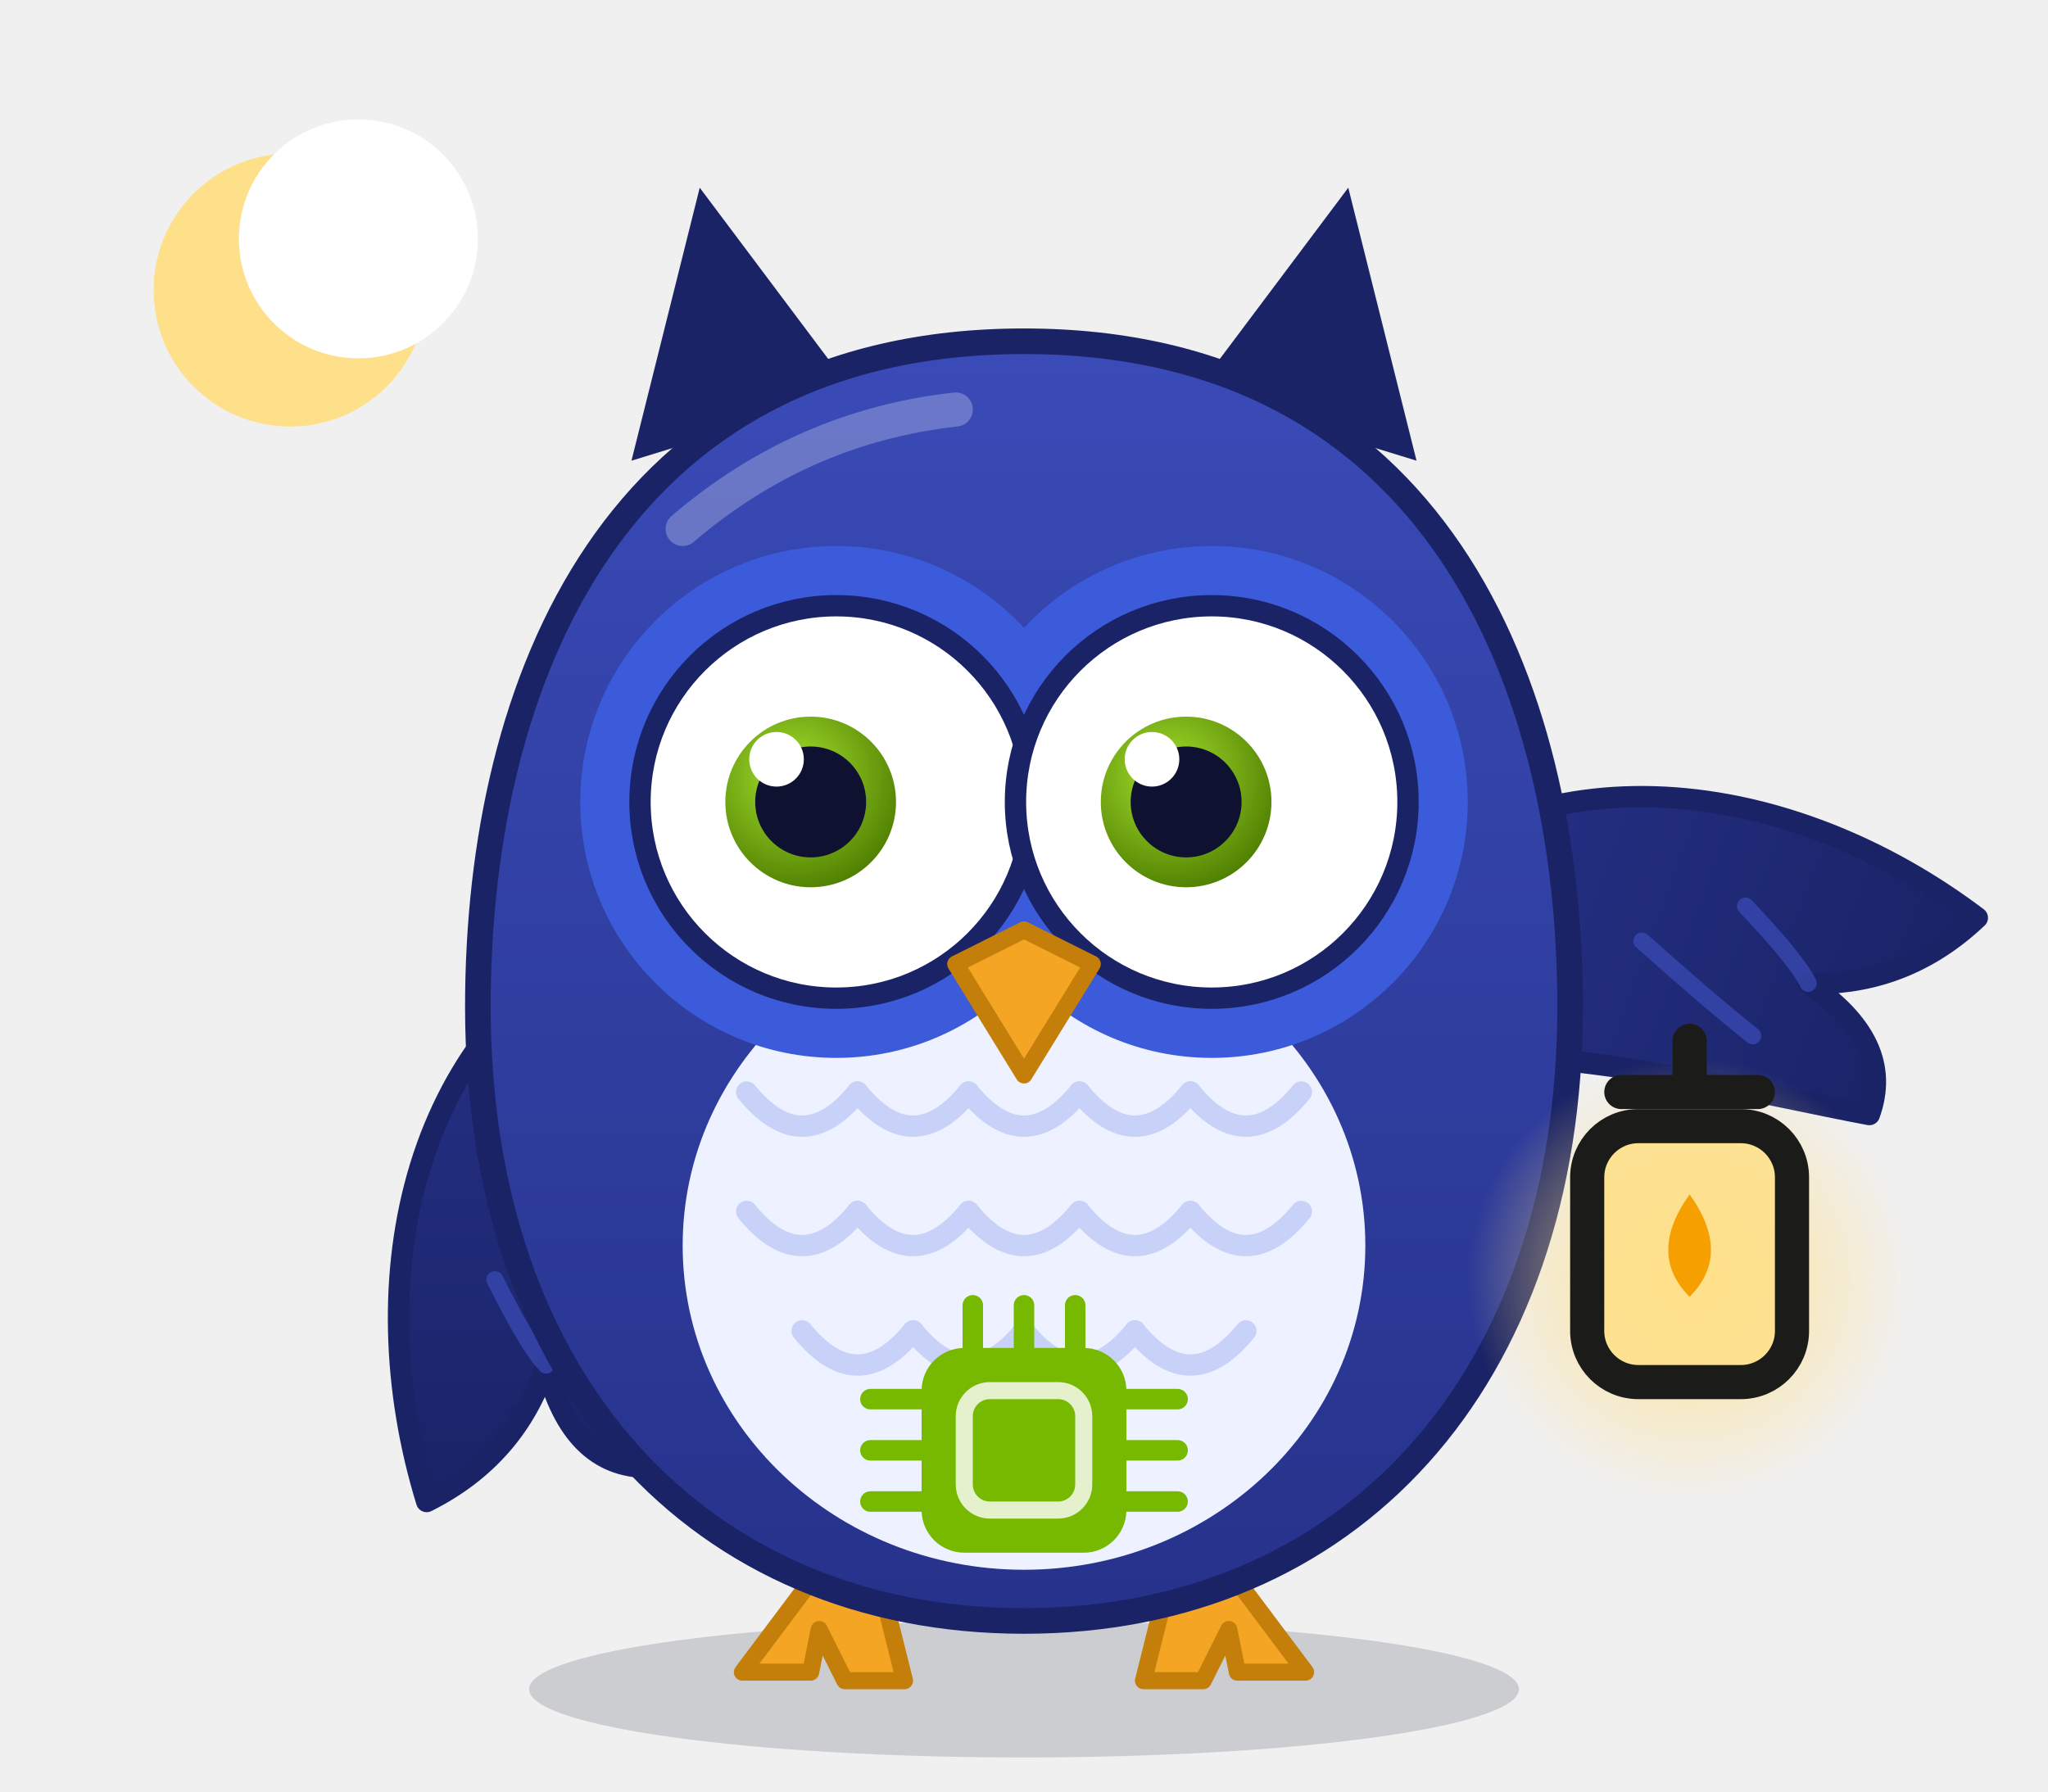
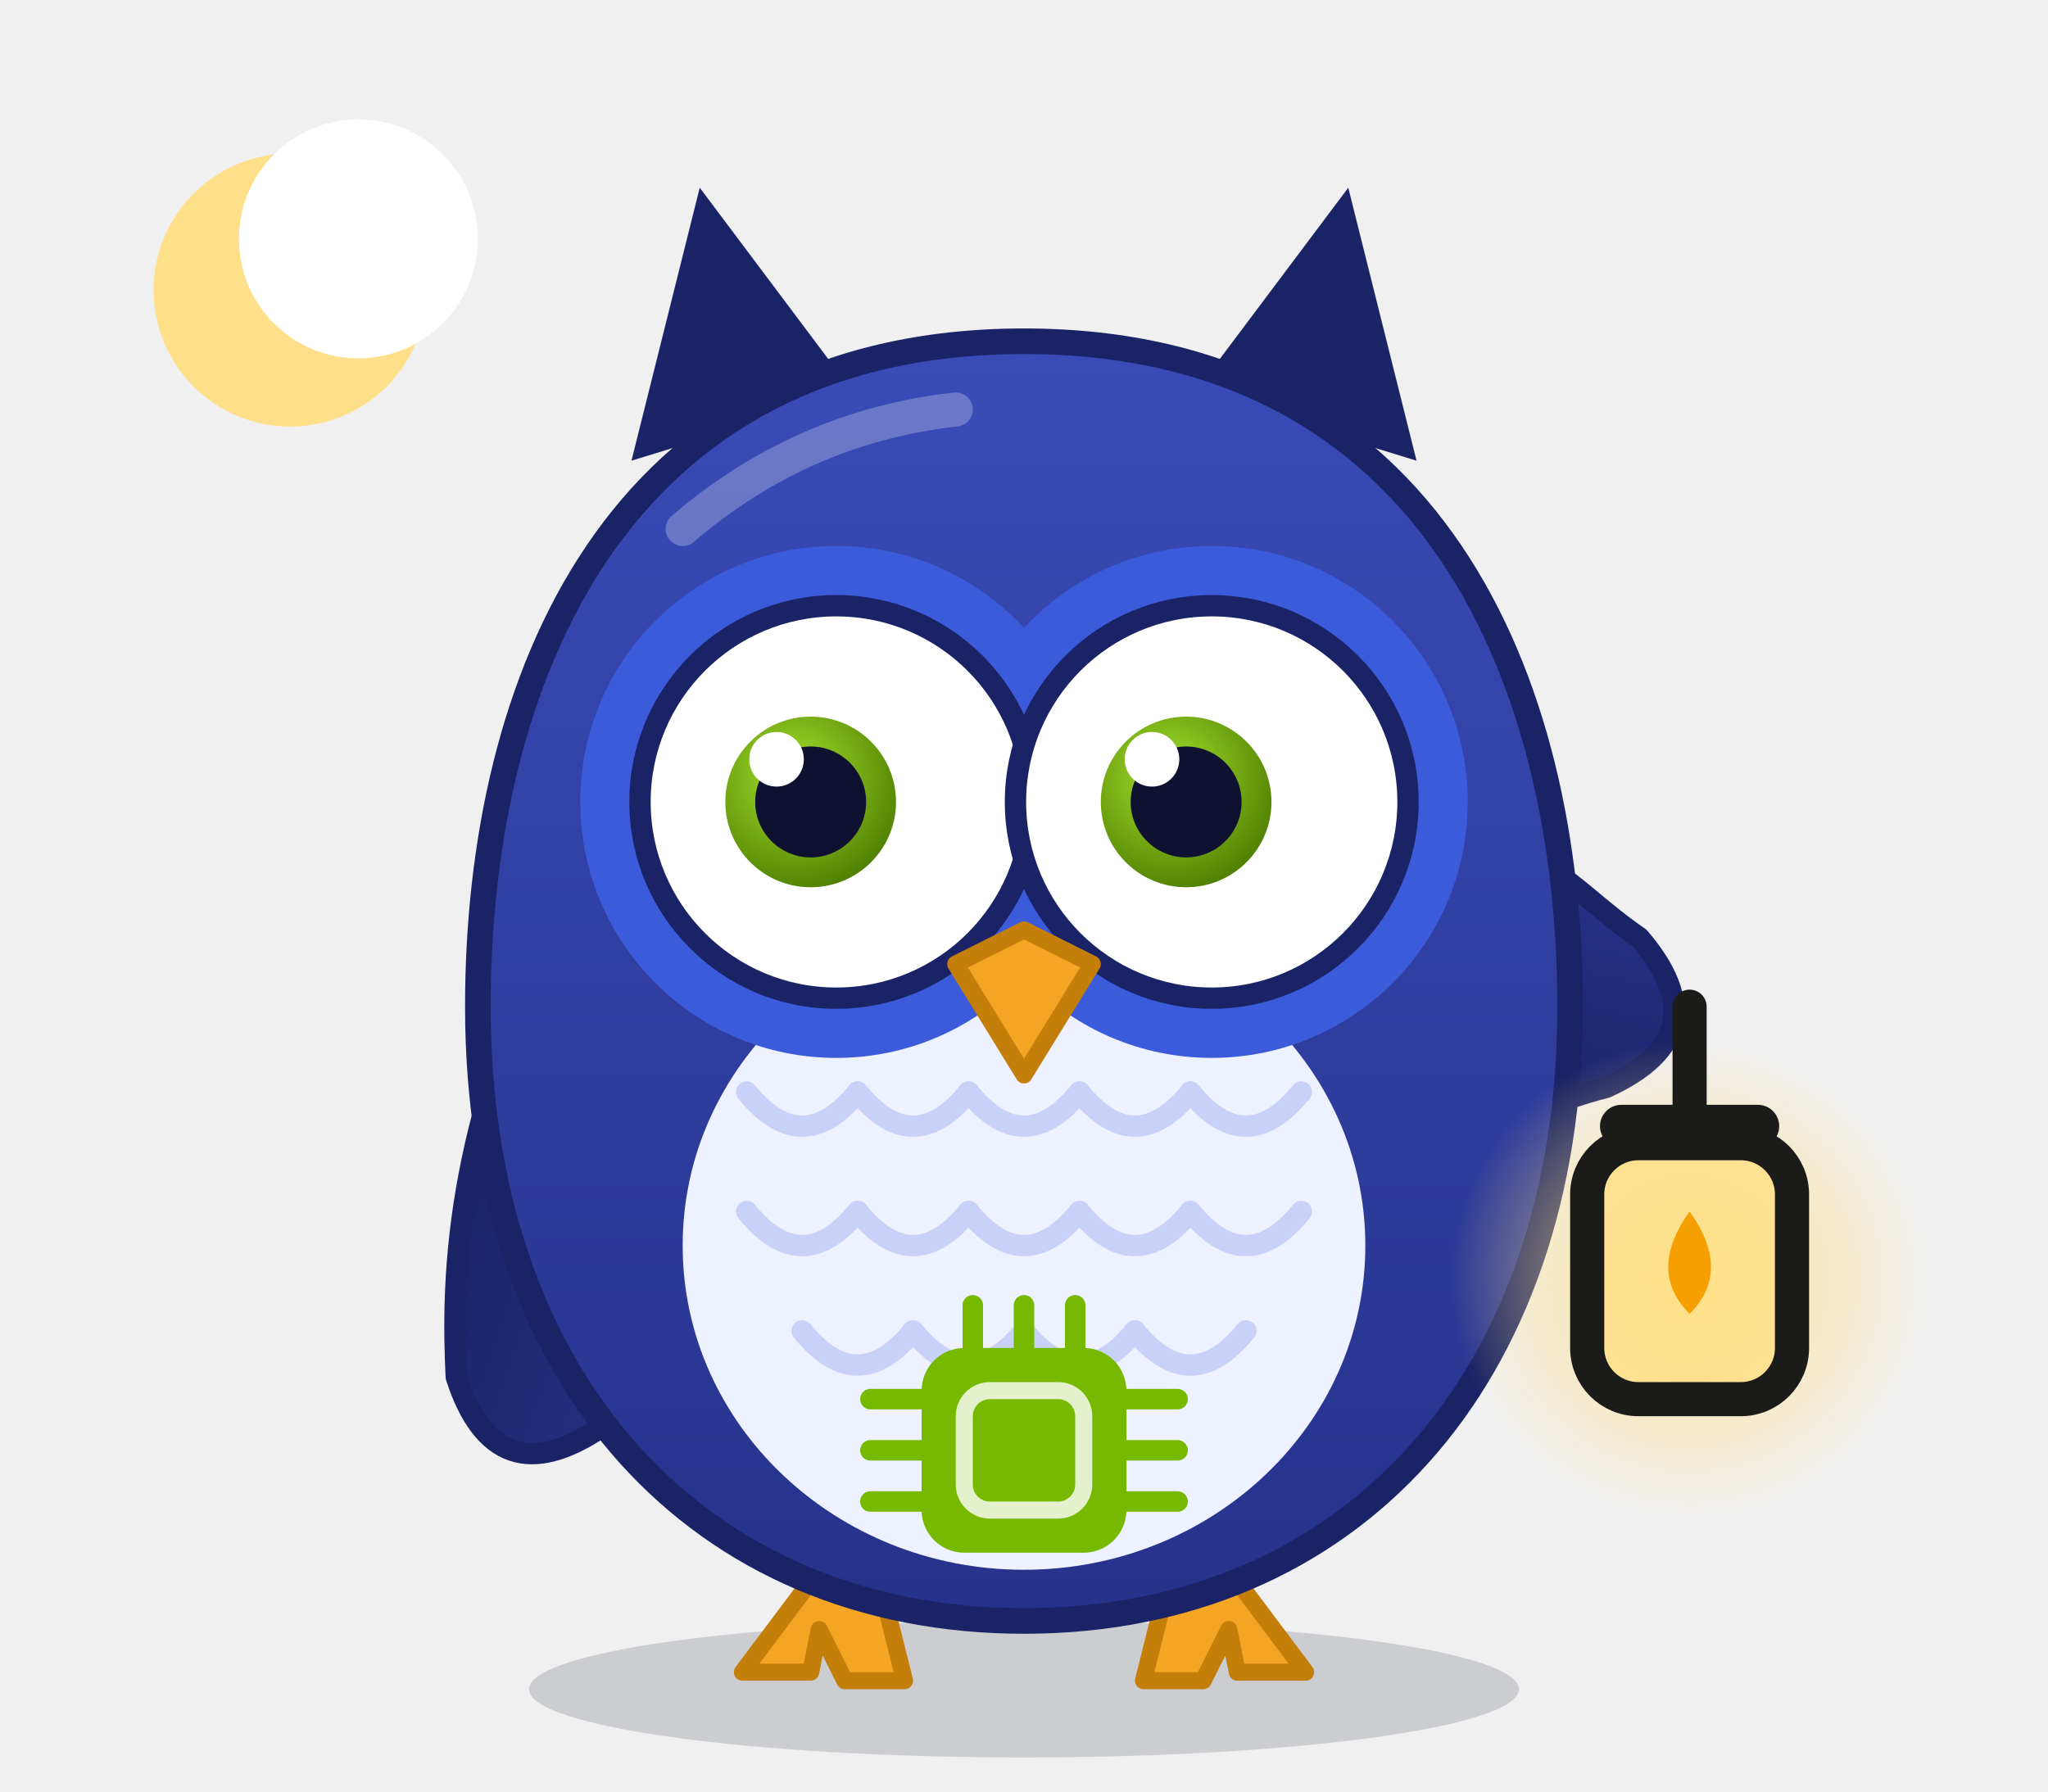
<svg xmlns="http://www.w3.org/2000/svg" viewBox="0 0 240 210" width="240" height="210" role="img">
  <defs>
    <linearGradient id="nb" x1="0" y1="0" x2="0" y2="1">
      <stop offset="0" stop-color="#3A4BB8" />
      <stop offset="1" stop-color="#26328A" />
    </linearGradient>
    <linearGradient id="nw" x1="0" y1="0" x2="0" y2="1">
      <stop offset="0" stop-color="#26328A" />
      <stop offset="1" stop-color="#1A2366" />
    </linearGradient>
    <radialGradient id="ng" cx="0.5" cy="0.5" r="0.5">
      <stop offset="0" stop-color="#FFE08A" stop-opacity="0.95" />
      <stop offset="1" stop-color="#FFE08A" stop-opacity="0" />
    </radialGradient>
    <radialGradient id="ni" cx="0.4" cy="0.35" r="0.7">
      <stop offset="0" stop-color="#A6E22E" />
      <stop offset="1" stop-color="#4E7D00" />
    </radialGradient>
  </defs>
  <circle cx="34" cy="34" r="16" fill="#FFE08A" />
  <circle cx="42" cy="28" r="14" fill="#fff" />
  <ellipse cx="120" cy="198" rx="58" ry="8" fill="rgba(16,20,48,0.16)" />
  <g fill="#F5A524" stroke="#C47F0A" stroke-width="2" stroke-linejoin="round">
    <path d="M96 184 l-9 12 h8 l1 -5 l3 6 h7 l-3 -12 z" />
    <path d="M144 184 l9 12 h-8 l-1 -5 l-3 6 h-7 l3 -12 z" />
  </g>
-   <g transform="rotate(0 78 112)">
-     <path d="M74 108 C48 120 42 150 50 176 C58 172 62 166 64 160 C66 168 70 172 76 172 C78 160 80 140 86 124 Z" fill="url(#nw)" stroke="#1A2366" stroke-width="2.5" stroke-linejoin="round" />
-     <path d="M58 150 Q62 158 64 160 M66 140 Q70 150 72 156" fill="none" stroke="#3A4BB8" stroke-width="2" stroke-linecap="round" opacity="0.7" />
+   <g transform="translate(80 112) rotate(109.0)">
+     <path d="M0 -15 C27.608 -21 45.351 -14 55.351 -9 Q67.351 0 55.351 9 C45.351 13 27.608 19 0 15 Z" fill="url(#nw)" stroke="#1A2366" stroke-width="2.5" stroke-linejoin="round" />
+     <path d="M41.351 -5 q7 4 0 9 M29.351 -7 q7 6 0 13" fill="none" stroke="#3A4BB8" stroke-width="2" stroke-linecap="round" opacity="0.75" />
  </g>
-   <g transform="translate(240 0) scale(-1 1)">
-     <g transform="rotate(70 78 112)">
-       <path d="M74 108 C48 120 42 150 50 176 C58 172 62 166 64 160 C66 168 70 172 76 172 C78 160 80 140 86 124 Z" fill="url(#nw)" stroke="#1A2366" stroke-width="2.5" stroke-linejoin="round" />
-       <path d="M58 150 Q62 158 64 160 M66 140 Q70 150 72 156" fill="none" stroke="#3A4BB8" stroke-width="2" stroke-linecap="round" opacity="0.7" />
-     </g>
+   <g transform="translate(160 112) rotate(12.5)">
+     <path d="M0 15 C16.595 21 20.878 14 30.878 9 Q42.878 0 30.878 -9 C20.878 -13 16.595 -19 0 -15 Z" fill="url(#nw)" stroke="#1A2366" stroke-width="2.5" stroke-linejoin="round" />
+     <path d="M16.878 5 q7 4 0 -9 M4.878 7 q7 6 0 -13" fill="none" stroke="#3A4BB8" stroke-width="2" stroke-linecap="round" opacity="0.75" />
  </g>
  <path d="M74 54 L82 22 L100 46 Z" fill="#1A2366" />
  <path d="M166 54 L158 22 L140 46 Z" fill="#1A2366" />
  <path d="M120 40 C168 40 184 80 184 118 C184 162 158 190 120 190 C82 190 56 162 56 118 C56 80 72 40 120 40 Z" fill="url(#nb)" stroke="#1A2366" stroke-width="3" />
  <path d="M80 62 Q94 50 112 48" fill="none" stroke="#fff" stroke-width="4" stroke-linecap="round" opacity="0.25" />
  <ellipse cx="120" cy="146" rx="40" ry="38" fill="#EEF1FF" />
  <path d="M87.5 128 q6.5 8 13 0" fill="none" stroke="#C8D1F7" stroke-width="2.5" stroke-linecap="round" />
  <path d="M100.5 128 q6.5 8 13 0" fill="none" stroke="#C8D1F7" stroke-width="2.5" stroke-linecap="round" />
  <path d="M113.5 128 q6.5 8 13 0" fill="none" stroke="#C8D1F7" stroke-width="2.5" stroke-linecap="round" />
  <path d="M126.5 128 q6.5 8 13 0" fill="none" stroke="#C8D1F7" stroke-width="2.5" stroke-linecap="round" />
  <path d="M139.5 128 q6.5 8 13 0" fill="none" stroke="#C8D1F7" stroke-width="2.5" stroke-linecap="round" />
  <path d="M87.5 142 q6.5 8 13 0" fill="none" stroke="#C8D1F7" stroke-width="2.5" stroke-linecap="round" />
  <path d="M100.5 142 q6.5 8 13 0" fill="none" stroke="#C8D1F7" stroke-width="2.5" stroke-linecap="round" />
  <path d="M113.5 142 q6.5 8 13 0" fill="none" stroke="#C8D1F7" stroke-width="2.5" stroke-linecap="round" />
  <path d="M126.5 142 q6.5 8 13 0" fill="none" stroke="#C8D1F7" stroke-width="2.5" stroke-linecap="round" />
  <path d="M139.5 142 q6.5 8 13 0" fill="none" stroke="#C8D1F7" stroke-width="2.5" stroke-linecap="round" />
  <path d="M94 156 q6.5 8 13 0" fill="none" stroke="#C8D1F7" stroke-width="2.5" stroke-linecap="round" />
  <path d="M107 156 q6.5 8 13 0" fill="none" stroke="#C8D1F7" stroke-width="2.5" stroke-linecap="round" />
  <path d="M120 156 q6.5 8 13 0" fill="none" stroke="#C8D1F7" stroke-width="2.5" stroke-linecap="round" />
  <path d="M133 156 q6.5 8 13 0" fill="none" stroke="#C8D1F7" stroke-width="2.5" stroke-linecap="round" />
  <g stroke="#76B900" stroke-width="2.4" stroke-linecap="round">
    <path d="M108 164 h-6 M108 170 h-6 M108 176 h-6 M132 164 h6 M132 170 h6 M132 176 h6 M114 158 v-5 M120 158 v-5 M126 158 v-5" />
  </g>
  <rect x="108" y="158" width="24" height="24" rx="5" fill="#76B900" />
  <rect x="113" y="163" width="14" height="14" rx="3" fill="none" stroke="#fff" stroke-width="2" opacity="0.8" />
  <circle cx="98" cy="94" r="30" fill="#3B5BDB" />
  <circle cx="142" cy="94" r="30" fill="#3B5BDB" />
  <circle cx="98" cy="94" r="23" fill="#FFFFFF" stroke="#1A2366" stroke-width="2.5" />
  <circle cx="95" cy="94" r="10" fill="url(#ni)" />
  <circle cx="95" cy="94" r="6.5" fill="#0E1230" />
  <circle cx="91" cy="89" r="3.2" fill="#fff" />
  <circle cx="142" cy="94" r="23" fill="#FFFFFF" stroke="#1A2366" stroke-width="2.5" />
  <circle cx="139" cy="94" r="10" fill="url(#ni)" />
  <circle cx="139" cy="94" r="6.5" fill="#0E1230" />
  <circle cx="135" cy="89" r="3.2" fill="#fff" />
  <path d="M112 113 L120 109 L128 113 L120 126 Z" fill="#F5A524" stroke="#C47F0A" stroke-width="2" stroke-linejoin="round" />
-   <circle cx="198" cy="150" r="26" fill="url(#ng)" />
-   <path d="M190 128 h16 M198 122 v6" stroke="#1B1B1A" stroke-width="4" stroke-linecap="round" />
-   <rect x="186" y="132" width="24" height="30" rx="6" fill="#FFE08A" fill-opacity="0.85" stroke="#1B1B1A" stroke-width="4" />
-   <path d="M198 140 q-5 7 0 12 q5 -5 0 -12" fill="#F59F00" />
+   <circle cx="198" cy="150" r="28" fill="url(#ng)" />
+   <path d="M198 118 v12" stroke="#1B1B1A" stroke-width="4" stroke-linecap="round" />
+   <path d="M190 132 h16" stroke="#1B1B1A" stroke-width="5" stroke-linecap="round" />
+   <rect x="186" y="134" width="24" height="30" rx="6" fill="#FFE08A" fill-opacity="0.85" stroke="#1B1B1A" stroke-width="4" />
+   <path d="M198 142 q-5 7 0 12 q5 -5 0 -12" fill="#F59F00" />
</svg>
